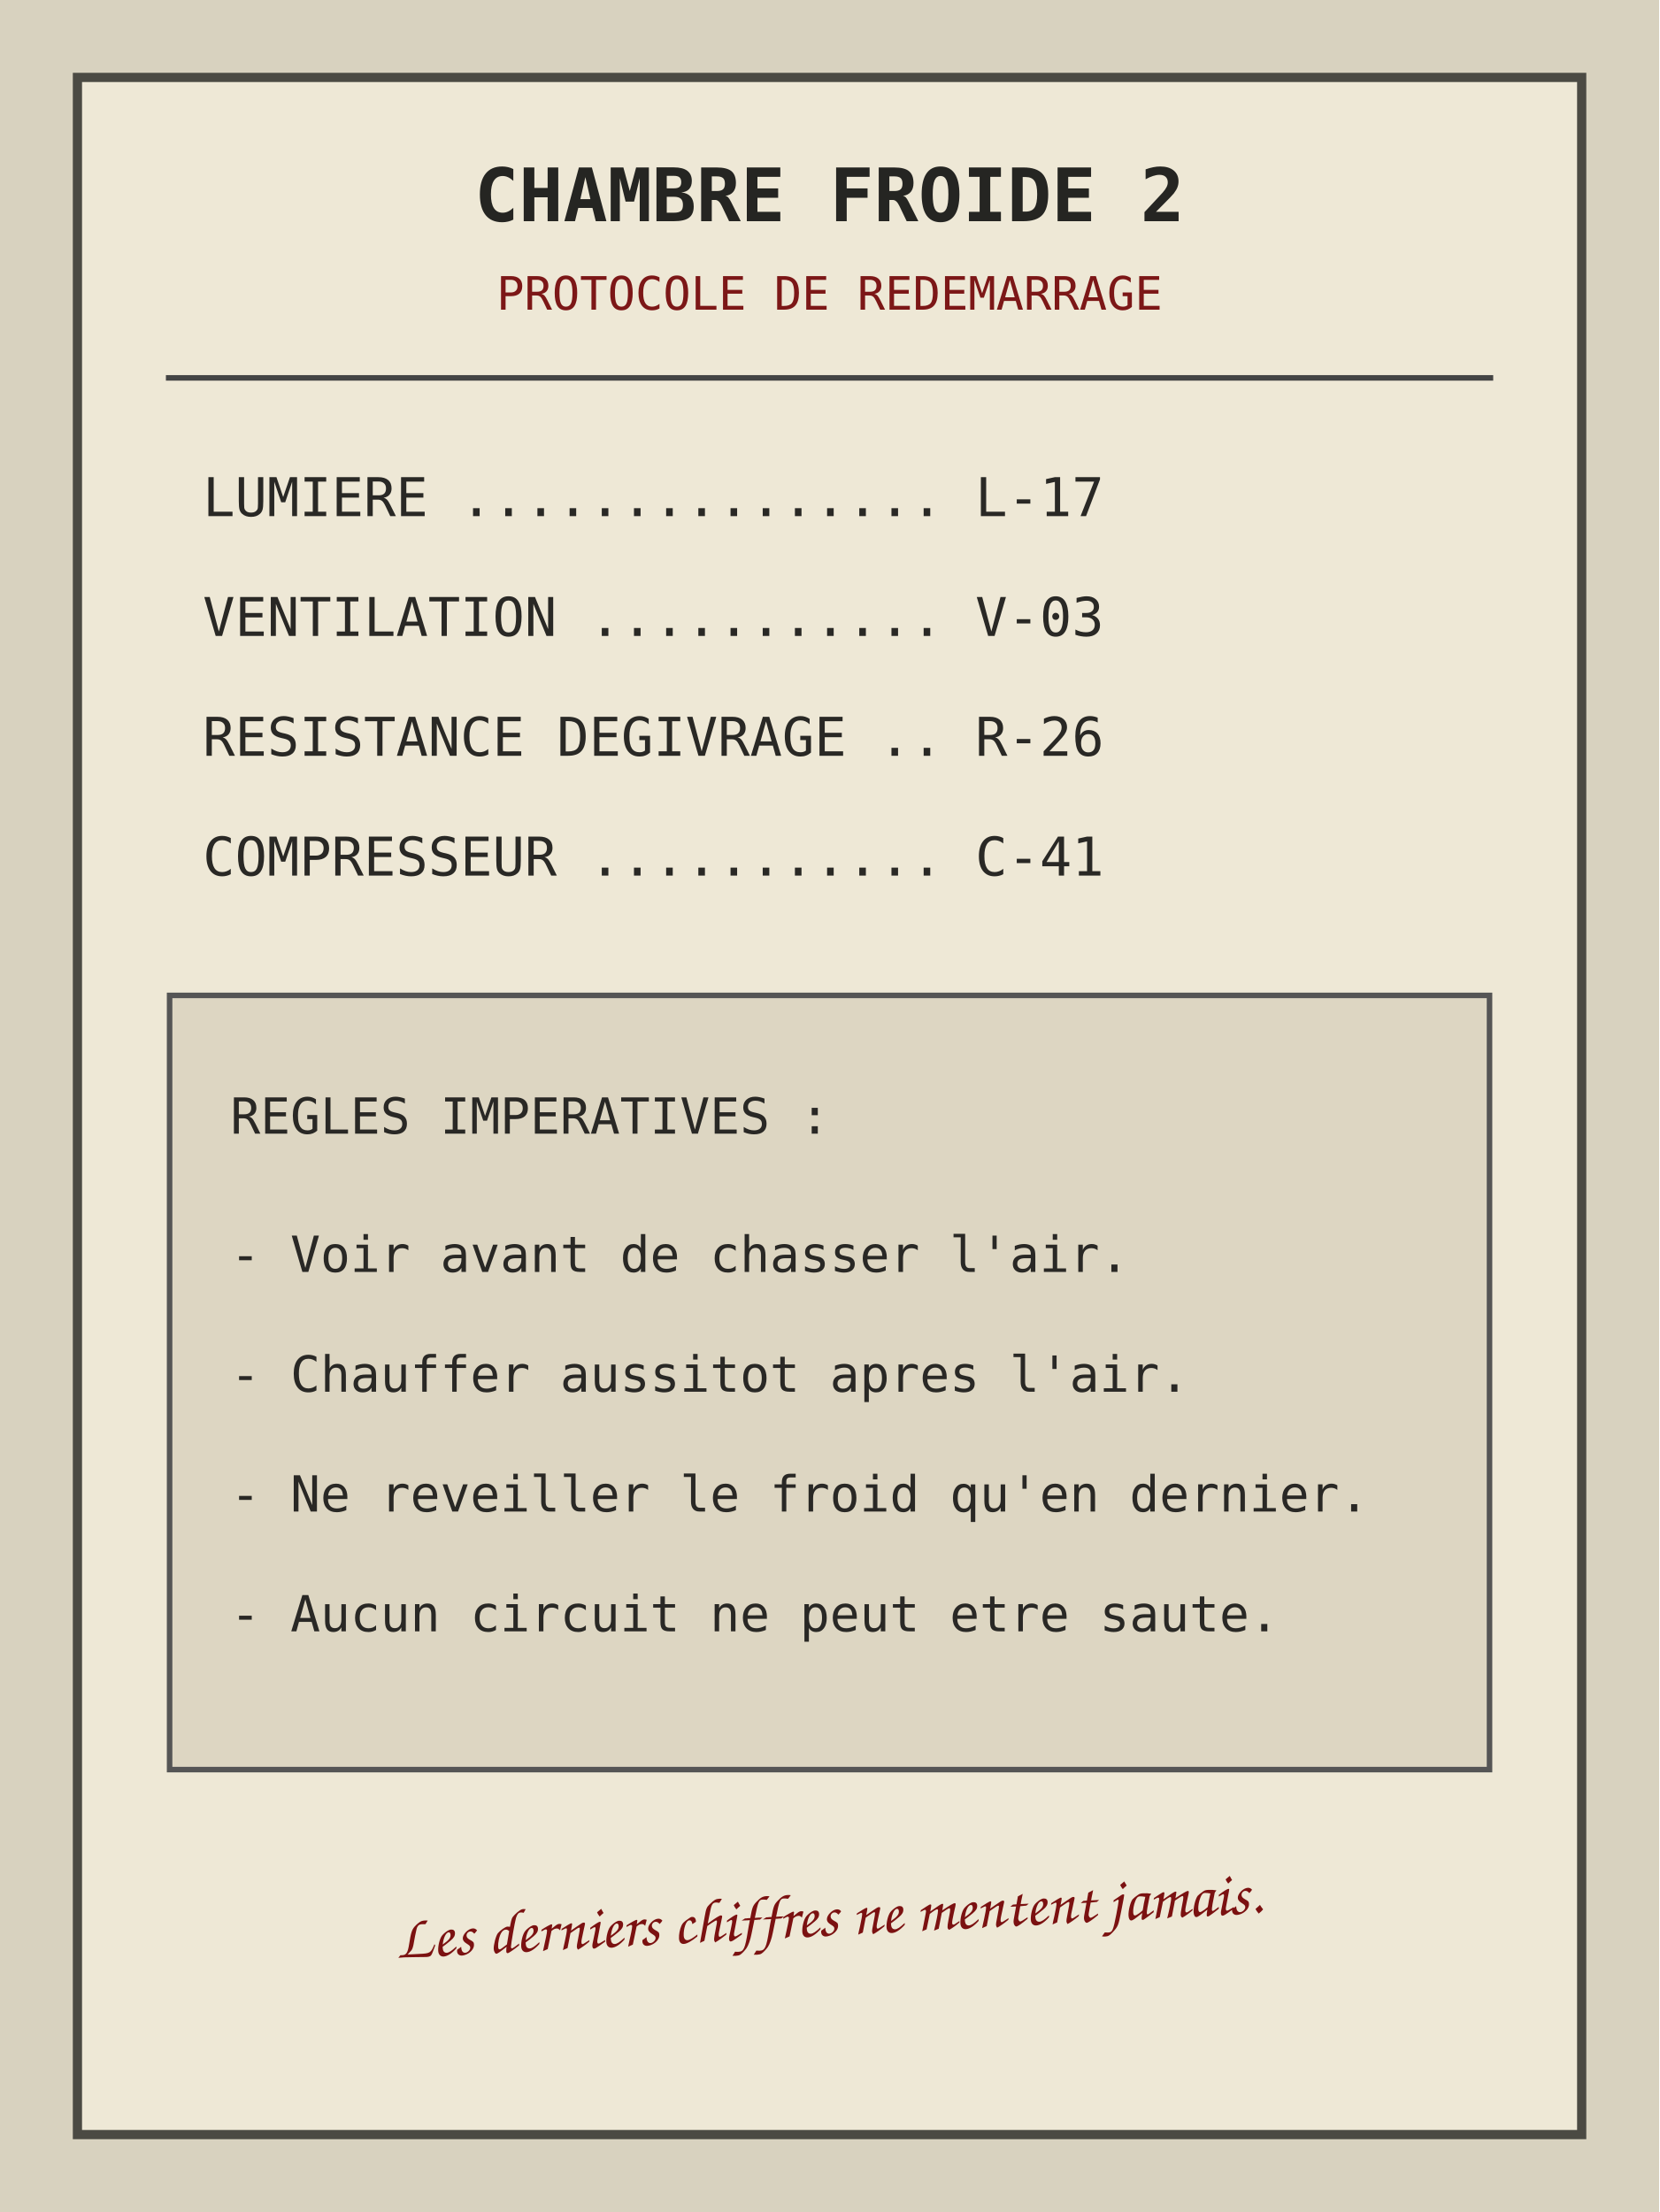
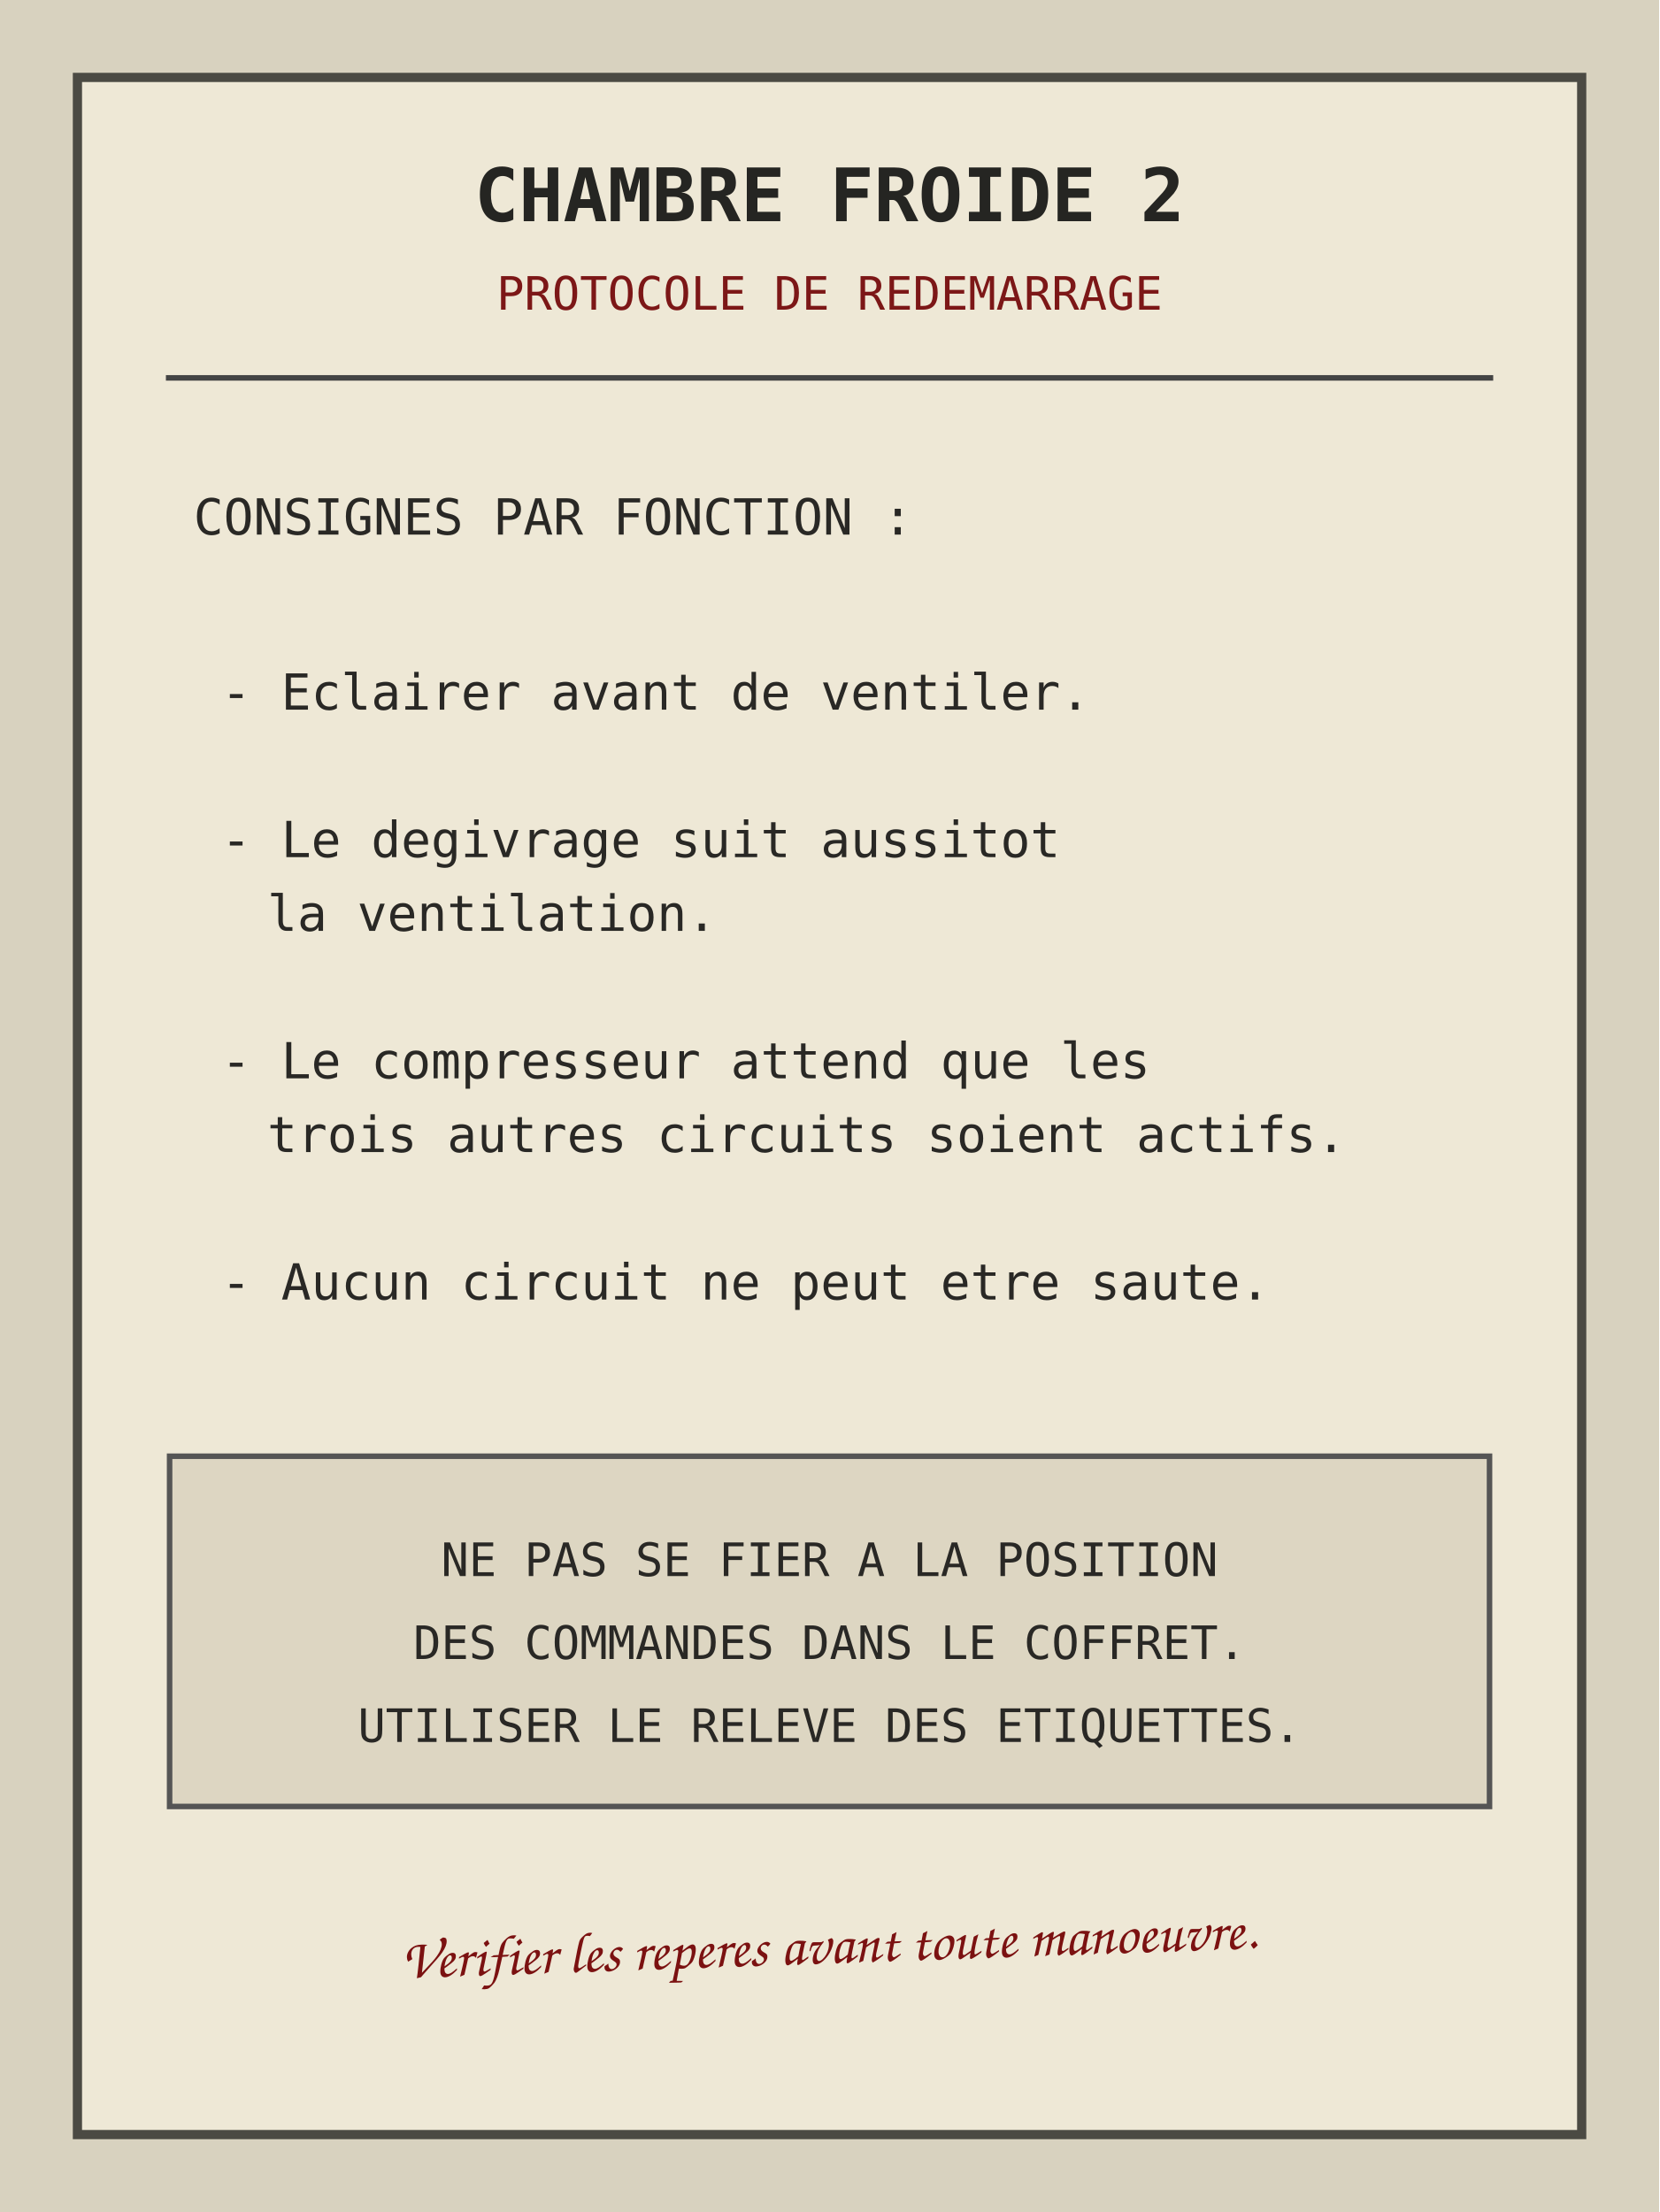
<svg xmlns="http://www.w3.org/2000/svg" width="900" height="1200" viewBox="0 0 900 1200">
  <rect width="900" height="1200" fill="#d8d2bf" />
  <rect x="42" y="42" width="816" height="1116" fill="#eee8d6" stroke="#4b4a43" stroke-width="5" />
  <text x="450" y="120" text-anchor="middle" font-family="monospace" font-size="40" font-weight="bold" fill="#252522">CHAMBRE FROIDE 2</text>
  <text x="450" y="168" text-anchor="middle" font-family="monospace" font-size="25" fill="#7c1717">PROTOCOLE DE REDEMARRAGE</text>
  <line x1="90" y1="205" x2="810" y2="205" stroke="#444" stroke-width="3" />
-   <g font-family="monospace" font-size="29" fill="#292825">
-     <text x="110" y="280">LUMIERE ............... L-17</text>
-     <text x="110" y="345">VENTILATION ........... V-03</text>
-     <text x="110" y="410">RESISTANCE DEGIVRAGE .. R-26</text>
-     <text x="110" y="475">COMPRESSEUR ........... C-41</text>
+   <g font-family="monospace" font-size="27" fill="#292825">
+     <text x="105" y="290">CONSIGNES PAR FONCTION :</text>
+     <text x="120" y="385">- Eclairer avant de ventiler.</text>
+     <text x="120" y="465">- Le degivrage suit aussitot</text>
+     <text x="145" y="505">la ventilation.</text>
+     <text x="120" y="585">- Le compresseur attend que les</text>
+     <text x="145" y="625">trois autres circuits soient actifs.</text>
+     <text x="120" y="705">- Aucun circuit ne peut etre saute.</text>
  </g>
-   <rect x="92" y="540" width="716" height="420" fill="#ddd6c2" stroke="#555" stroke-width="3" />
-   <g font-family="monospace" font-size="27" fill="#292825">
-     <text x="125" y="615">REGLES IMPERATIVES :</text>
-     <text x="125" y="690">- Voir avant de chasser l'air.</text>
-     <text x="125" y="755">- Chauffer aussitot apres l'air.</text>
-     <text x="125" y="820">- Ne reveiller le froid qu'en dernier.</text>
-     <text x="125" y="885">- Aucun circuit ne peut etre saute.</text>
-   </g>
-   <text x="450" y="1050" text-anchor="middle" font-family="cursive" font-size="34" fill="#7b1111" transform="rotate(-3 450 1050)">Les derniers chiffres ne mentent jamais.</text>
+   <rect x="92" y="790" width="716" height="190" fill="#ddd6c2" stroke="#555" stroke-width="3" />
+   <text x="450" y="855" text-anchor="middle" font-family="monospace" font-size="25" fill="#292825">NE PAS SE FIER A LA POSITION</text>
+   <text x="450" y="900" text-anchor="middle" font-family="monospace" font-size="25" fill="#292825">DES COMMANDES DANS LE COFFRET.</text>
+   <text x="450" y="945" text-anchor="middle" font-family="monospace" font-size="25" fill="#292825">UTILISER LE RELEVE DES ETIQUETTES.</text>
+   <text x="450" y="1065" text-anchor="middle" font-family="cursive" font-size="31" fill="#7b1111" transform="rotate(-2 450 1065)">Verifier les reperes avant toute manoeuvre.</text>
</svg>
